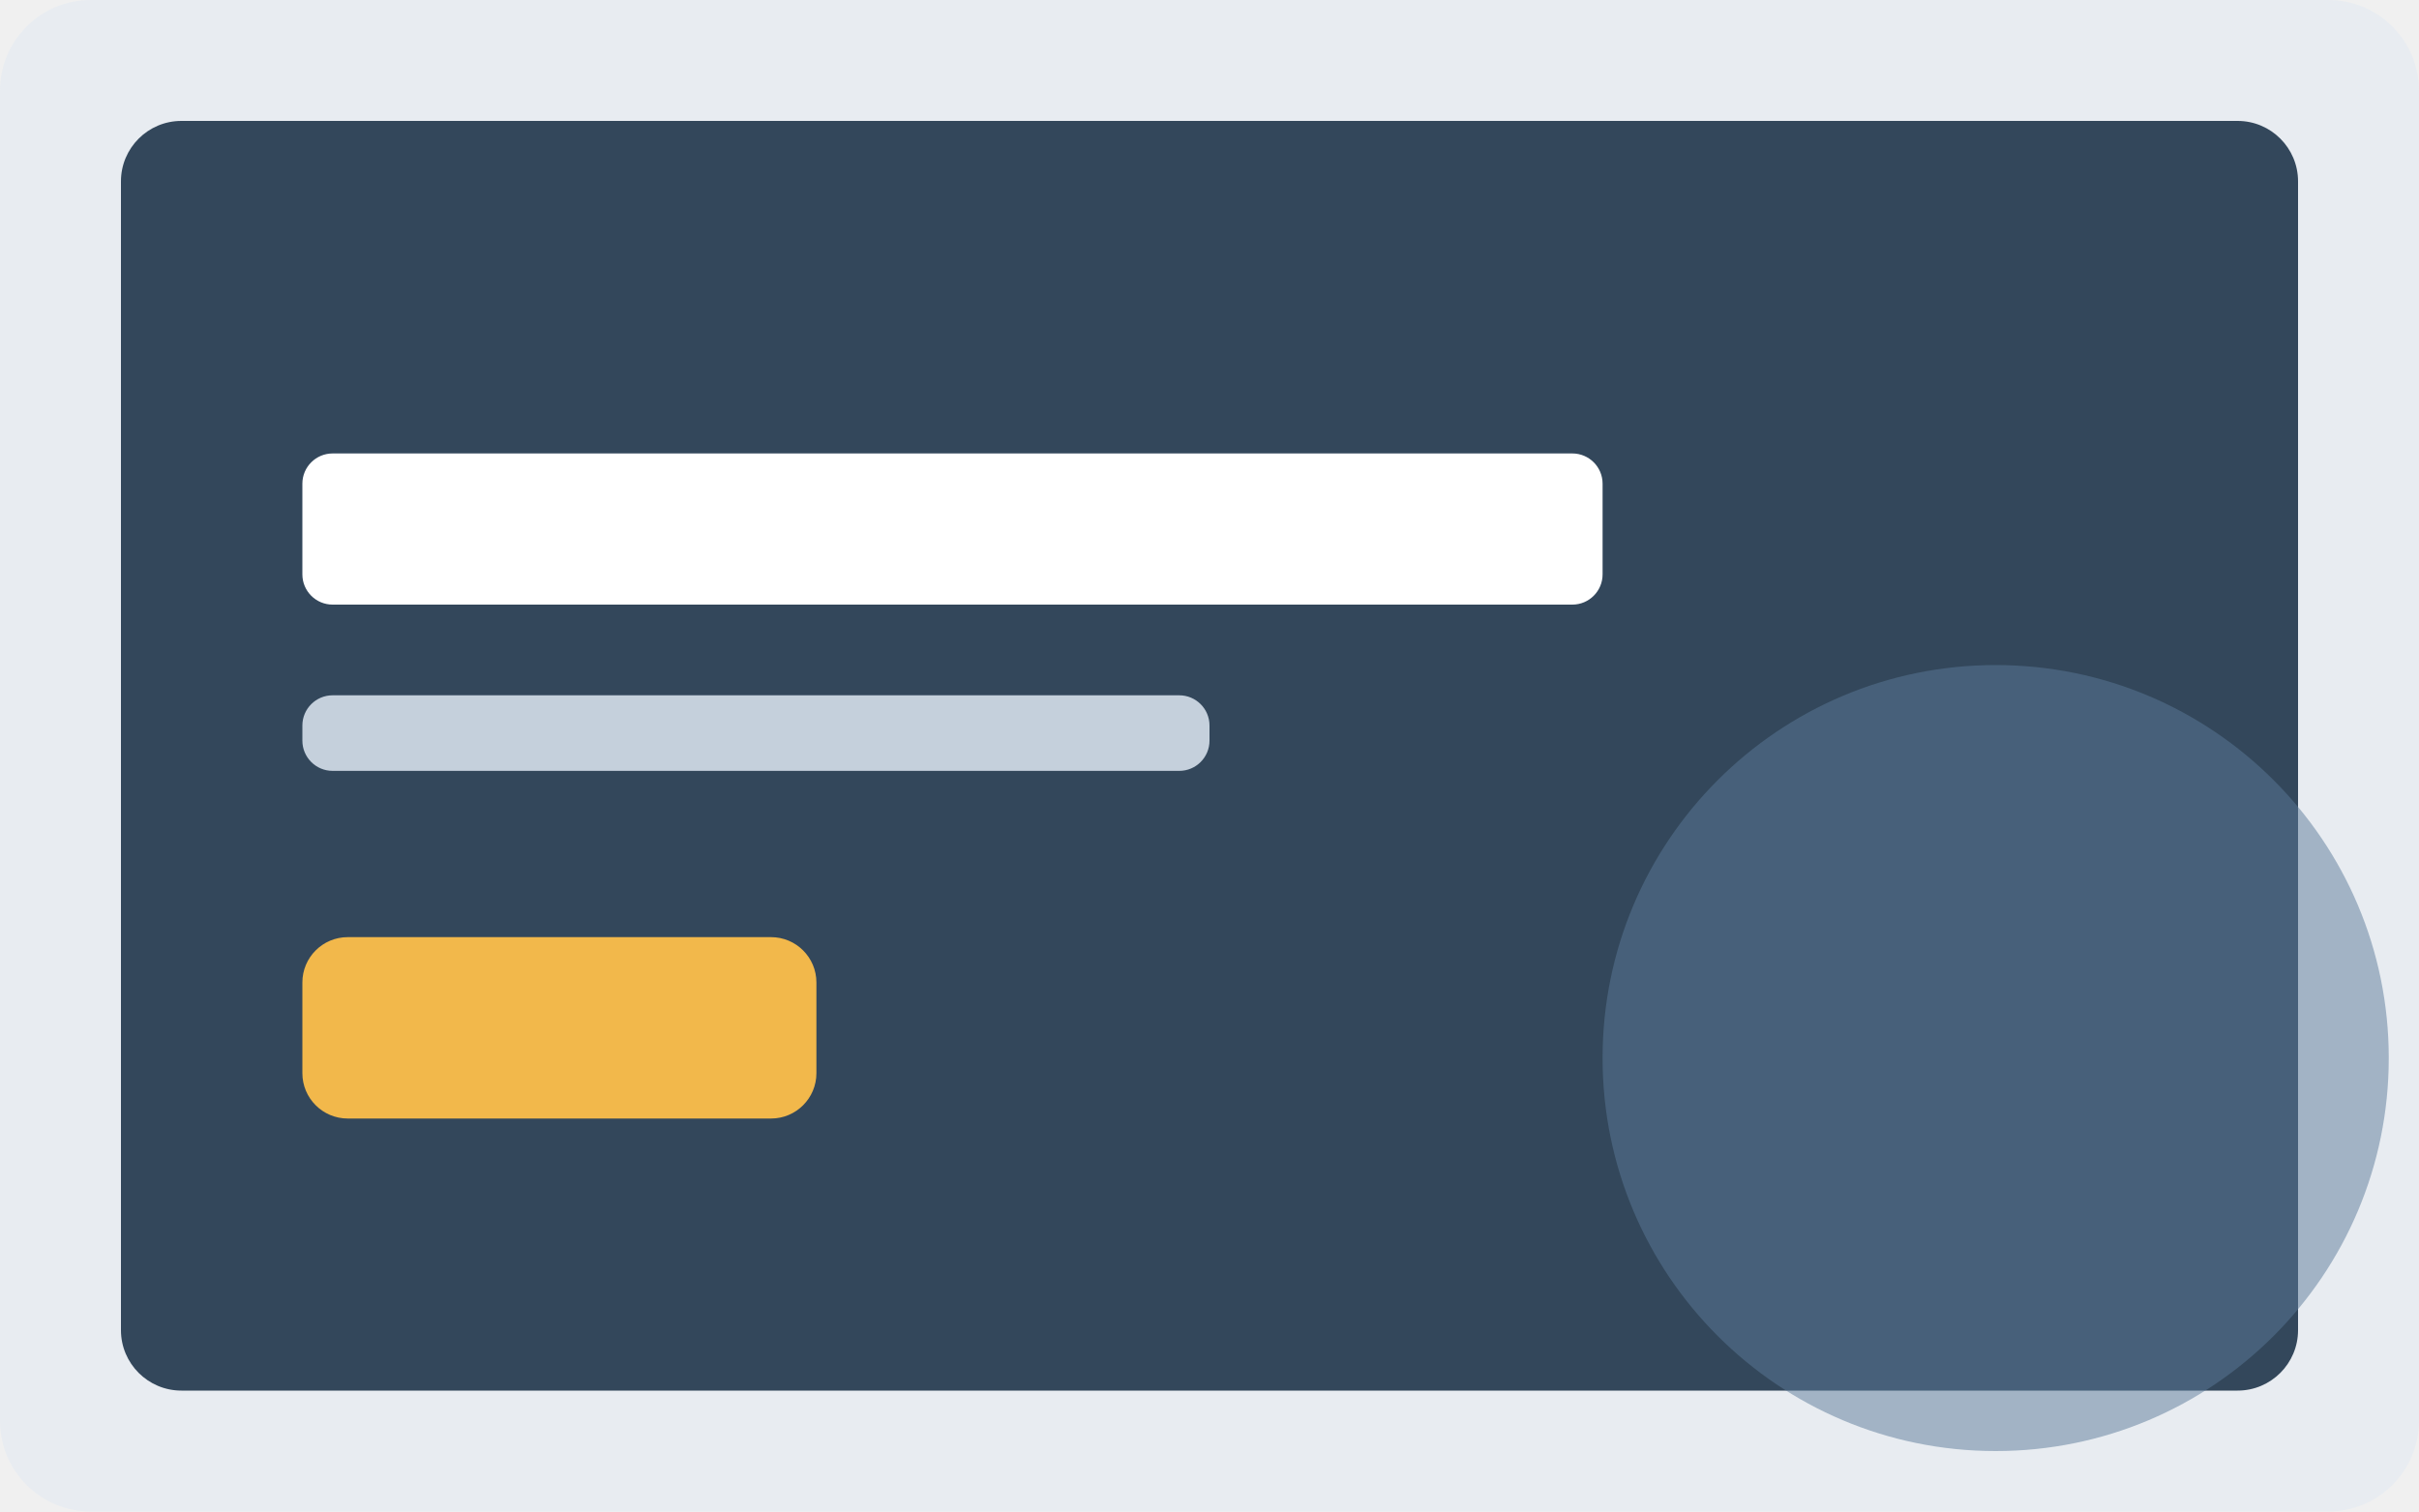
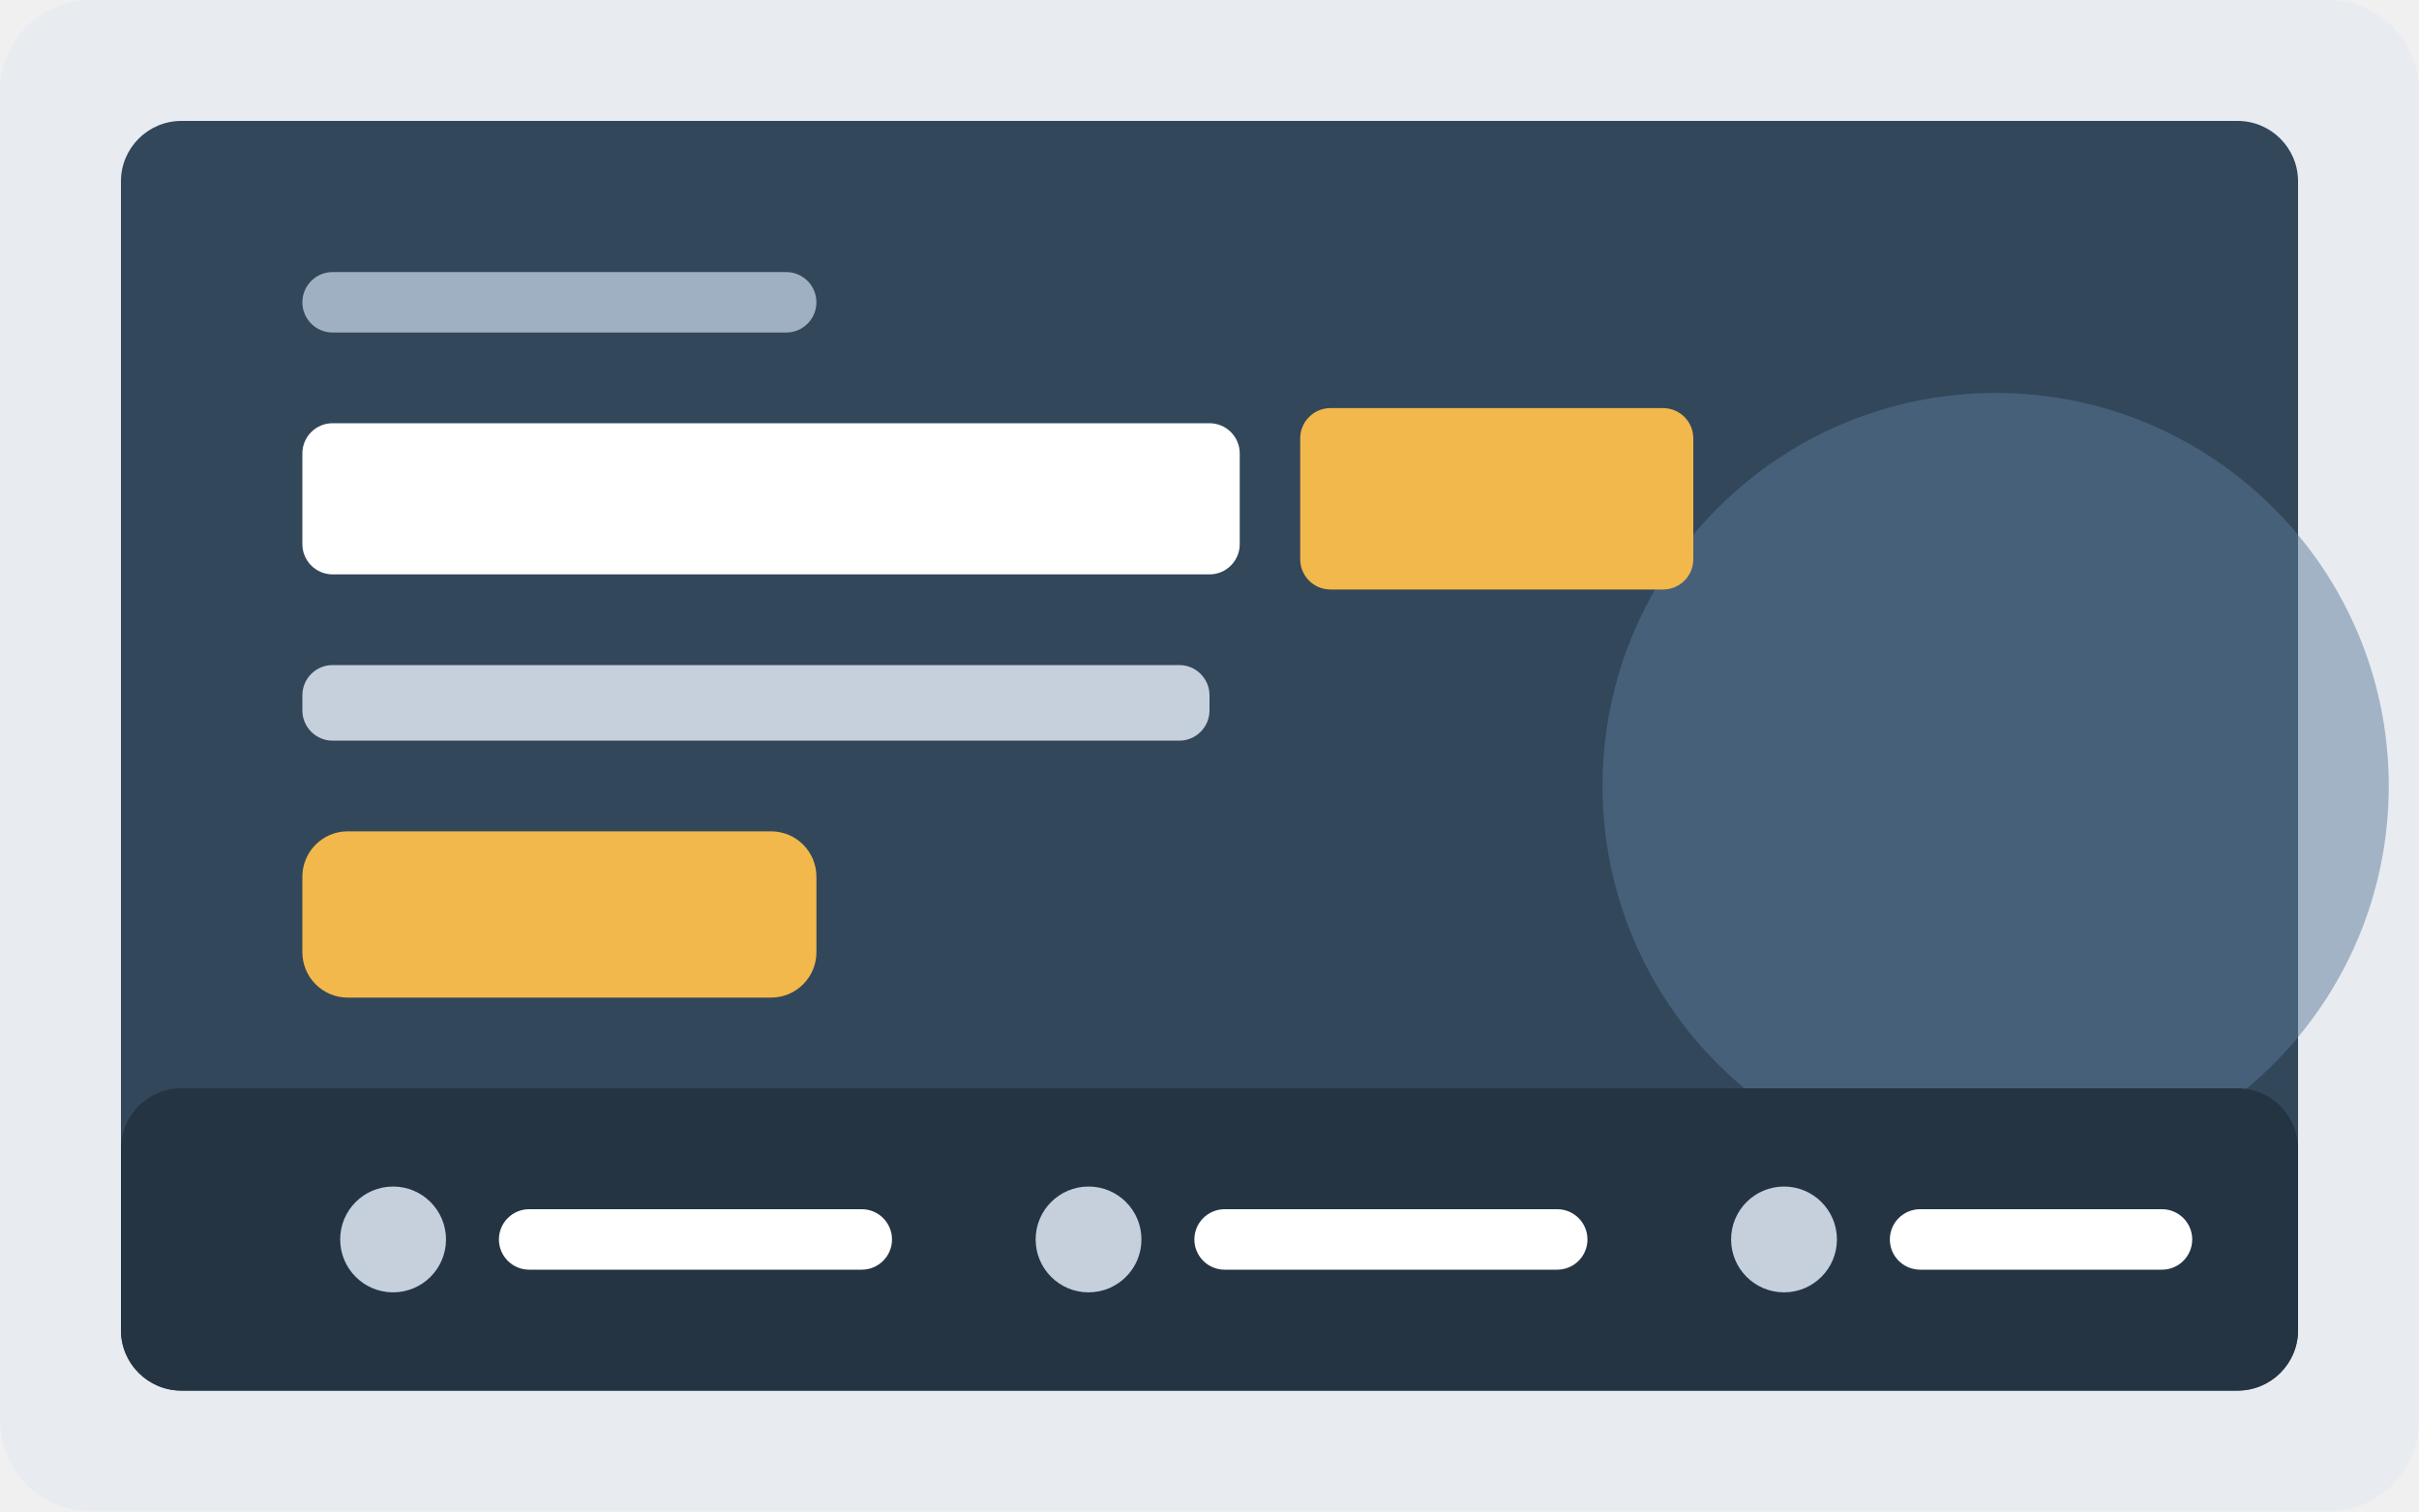
<svg xmlns="http://www.w3.org/2000/svg" viewBox="0 0 160 100" width="160" height="100" fill="none">
  <rect width="160" height="100" rx="6" fill="#e8ecf1" />
  <rect x="8" y="8" width="144" height="84" rx="4" fill="#33475b" />
-   <circle cx="132" cy="70" r="26" fill="#5b7a99" opacity=".5" />
-   <rect x="20" y="30" width="86" height="10" rx="2" fill="#ffffff" />
-   <rect x="20" y="46" width="60" height="5" rx="2" fill="#c5d0dc" />
-   <rect x="20" y="62" width="34" height="12" rx="3" fill="#f2b84b" />
+   <circle cx="132" cy="52" r="26" fill="#5b7a99" opacity=".5" />
+   <rect x="20" y="18" width="34" height="4" rx="2" fill="#9fb0c2" />
+   <rect x="20" y="28" width="62" height="10" rx="2" fill="#ffffff" />
+   <rect x="86" y="27" width="26" height="12" rx="2" fill="#f2b84b" />
+   <rect x="20" y="44" width="60" height="5" rx="2" fill="#c5d0dc" />
+   <rect x="20" y="55" width="34" height="11" rx="3" fill="#f2b84b" />
+   <rect x="8" y="72" width="144" height="20" rx="4" fill="#243443" />
+   <g fill="#c5d0dc">
+     <circle cx="26" cy="82" r="3.5" />
+     <circle cx="72" cy="82" r="3.5" />
+     <circle cx="118" cy="82" r="3.5" />
+   </g>
+   <g fill="#ffffff">
+     <rect x="33" y="80" width="26" height="4" rx="2" />
+     <rect x="79" y="80" width="26" height="4" rx="2" />
+     <rect x="125" y="80" width="20" height="4" rx="2" />
+   </g>
</svg>
